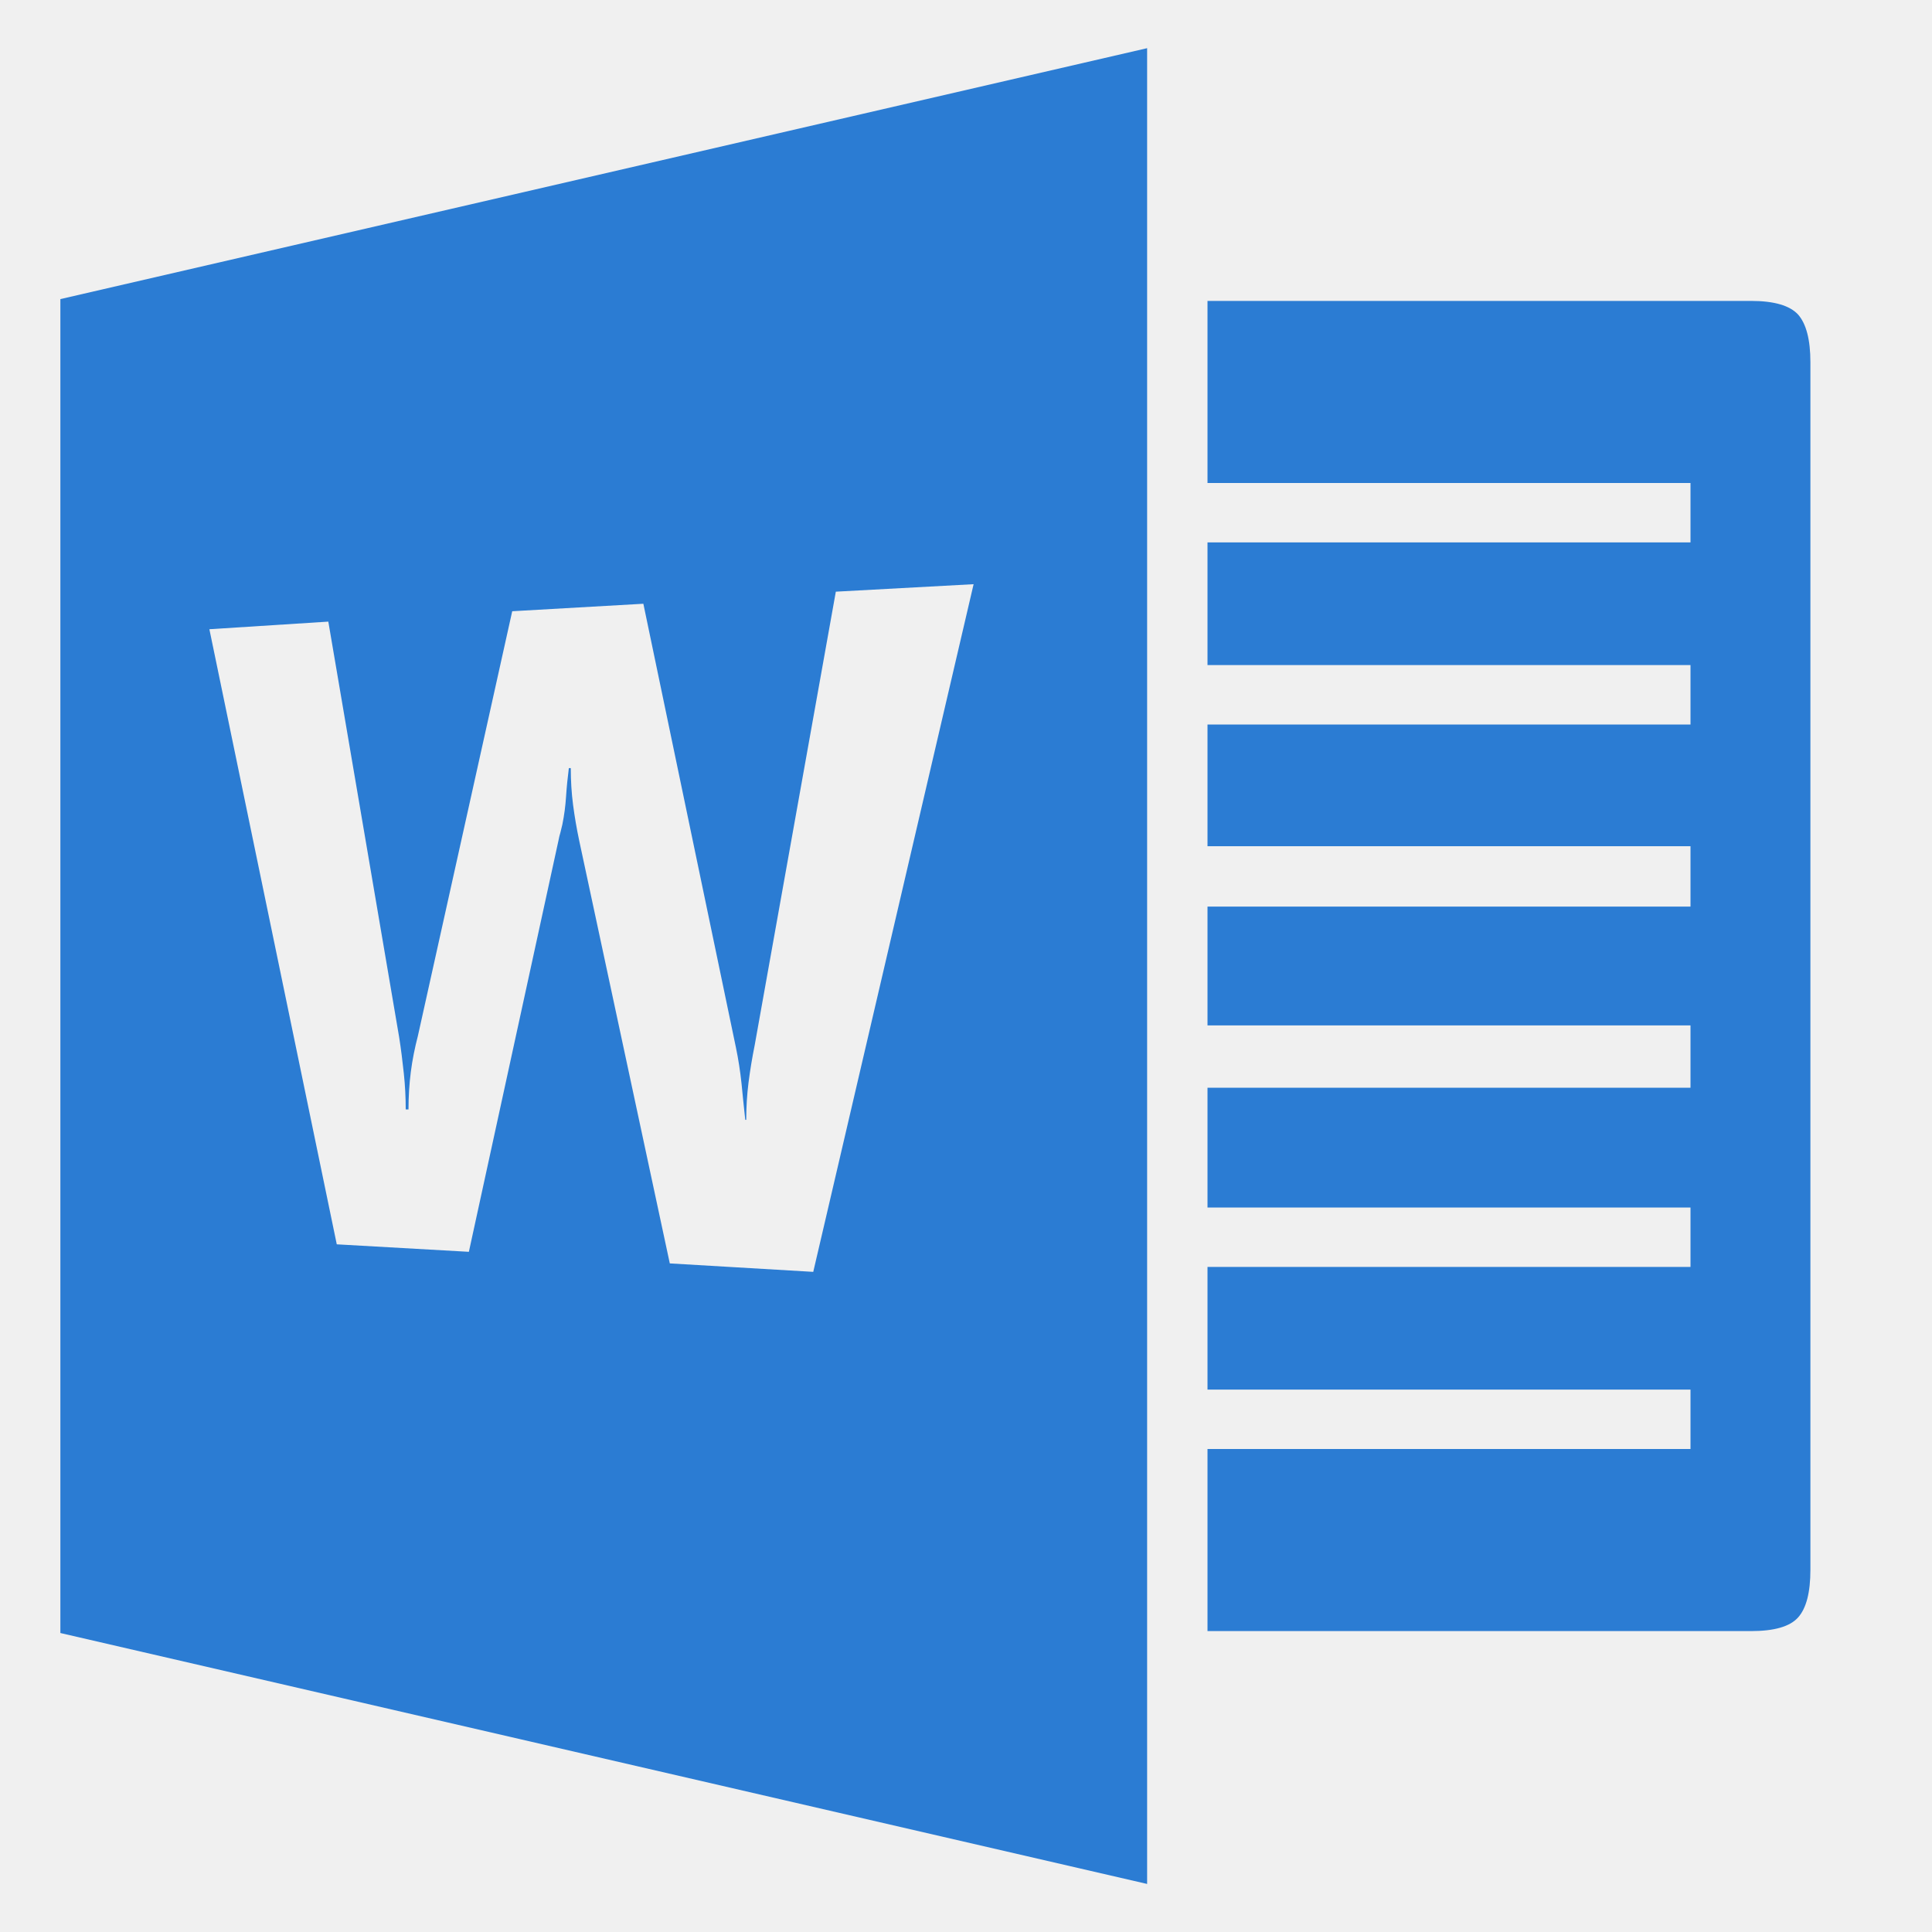
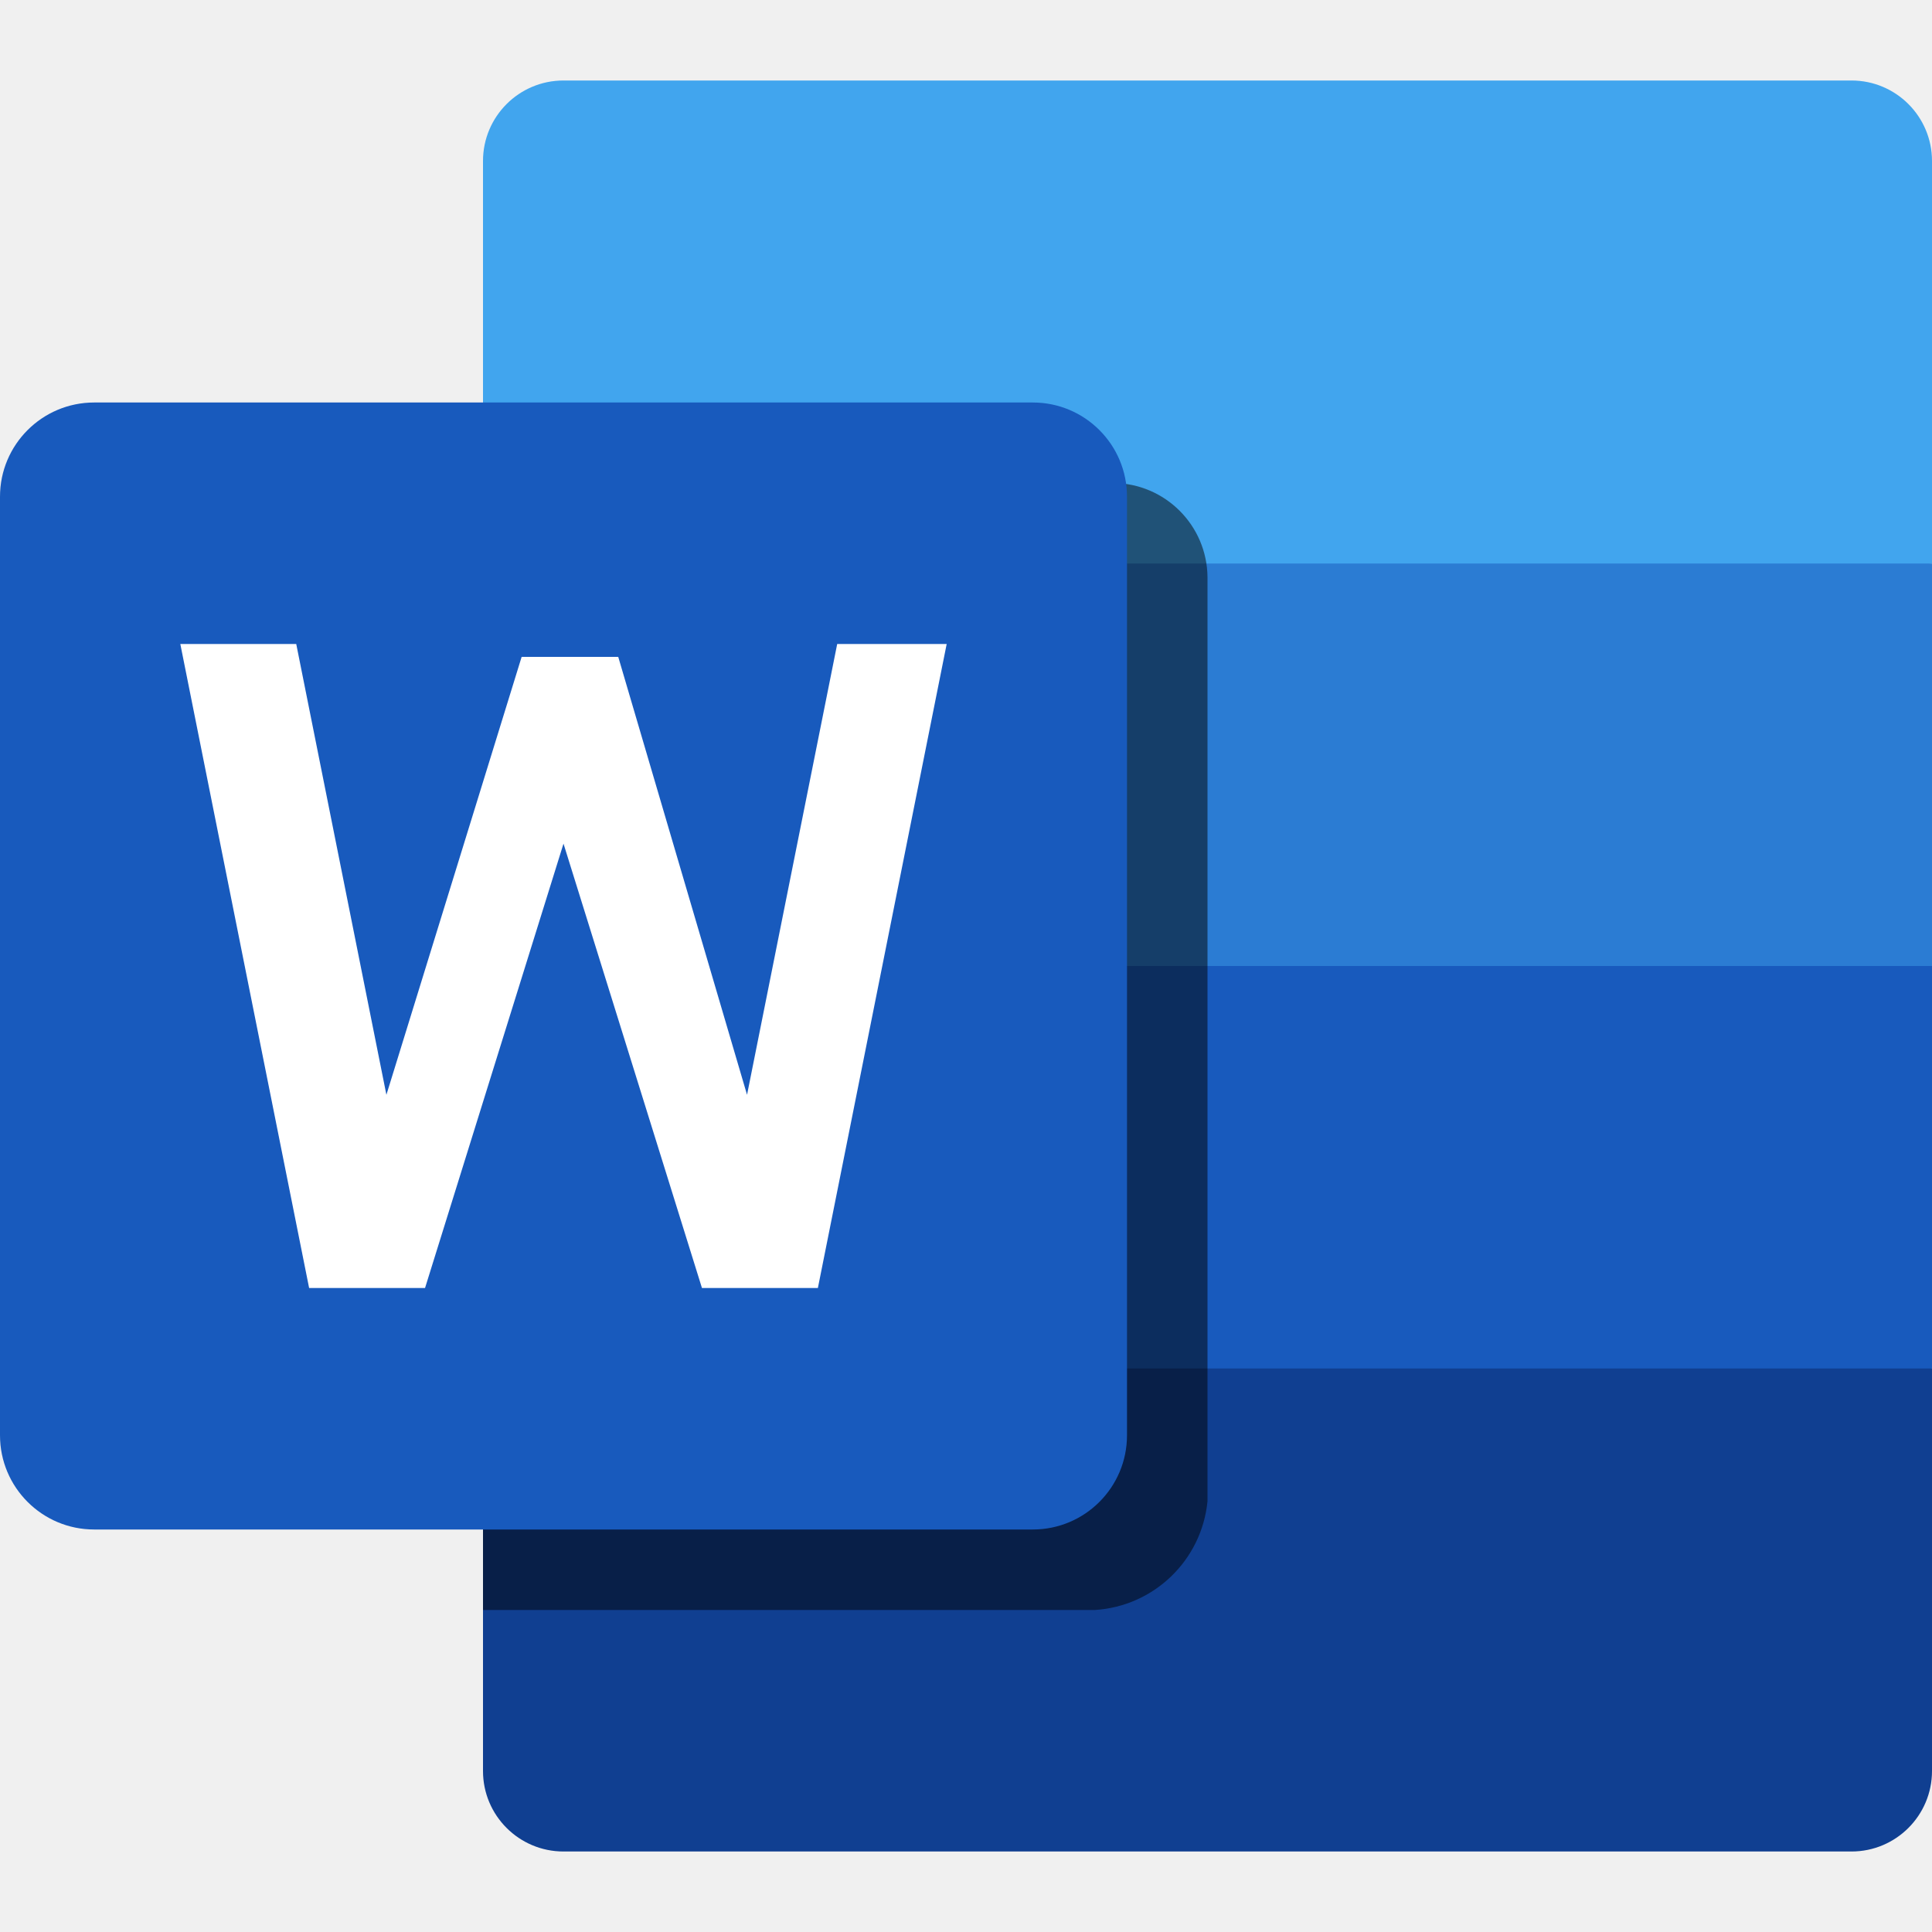
- <svg xmlns="http://www.w3.org/2000/svg" viewBox="8 8 16 16">
-   <path d="M8.5,10.477l9-2.078v15.203l-9-2.078V10.477z M9.734,13.211l1.055,5.094l1.094,0.062l0.742-3.406c0.005-0.026,0.01-0.048,0.016-0.066c0.005-0.018,0.01-0.04,0.016-0.066c0.016-0.078,0.026-0.156,0.031-0.234c0.005-0.078,0.013-0.156,0.023-0.234h0.016c0,0.104,0.006,0.206,0.019,0.305c0.013,0.099,0.03,0.198,0.051,0.297l0.75,3.5l1.188,0.07l1.328-5.695l-1.141,0.062L14.25,16.656c-0.021,0.104-0.038,0.207-0.051,0.309c-0.013,0.102-0.019,0.205-0.019,0.309h-0.008c-0.011-0.099-0.021-0.199-0.031-0.301c-0.011-0.102-0.026-0.201-0.047-0.301L13.328,13l-1.086,0.062l-0.781,3.516c-0.026,0.1-0.046,0.199-0.059,0.301c-0.013,0.102-0.019,0.205-0.019,0.309h-0.023c0-0.099-0.005-0.199-0.016-0.301c-0.011-0.102-0.023-0.201-0.039-0.301l-0.586-3.438L9.734,13.211z M22.5,10.492c0.192,0,0.322,0.038,0.391,0.113c0.067,0.076,0.102,0.207,0.102,0.395v10c0,0.188-0.034,0.319-0.102,0.395c-0.068,0.076-0.198,0.113-0.391,0.113H18V20h4v-0.492h-4v-1.016h4V18h-4v-0.992h4v-0.516h-4v-0.984h4v-0.5h-4V14h4v-0.492h-4v-1.016h4V12h-4v-1.508H22.5z" fill="#2b7cd3" />
+ <svg xmlns="http://www.w3.org/2000/svg" viewBox="0 0 24 24">
+   <defs>
+     <style>.cls-1{fill:none;}.cls-2{fill:#41a5ee;}.cls-3{fill:#2b7cd3;}.cls-4{fill:#185abd;}.cls-5{fill:#103f91;}.cls-6{opacity:0.5;}.cls-7{fill:#fff;}</style>
+   </defs>
+   <g id="Word">
+     <g id="_24" data-name="24">
+       <rect class="cls-1" width="24" height="24" />
+       <path class="cls-2" d="M24,7V2a1,1,0,0,0-1-1H7A1,1,0,0,0,6,2V7l9,2Z" />
+       <polygon class="cls-3" points="24 7 6 7 6 12 15.5 14 24 12 24 7" />
+       <polygon class="cls-4" points="24 12 6 12 6 17 15 18.5 24 17 24 12" />
+       <path class="cls-5" d="M6,17H24a0,0,0,0,1,0,0v5a1,1,0,0,1-1,1H7a1,1,0,0,1-1-1V17a0,0,0,0,1,0,0Z" />
+       <path class="cls-6" d="M13.83,6H6V20h7.6A1.5,1.5,0,0,0,15,18.65V7.17A1.18,1.18,0,0,0,13.83,6Z" />
+       <rect id="Back_Plate" data-name="Back Plate" class="cls-4" y="5" width="14" height="14" rx="1.17" />
+       <path id="Letter" class="cls-7" d="M10.16,16H8.72L7,10.48,5.28,16H3.84L2.24,8H3.68L4.8,13.6,6.48,8.16h1.2l1.6,5.44L10.4,8h1.36Z" />
+     </g>
+   </g>
</svg>
